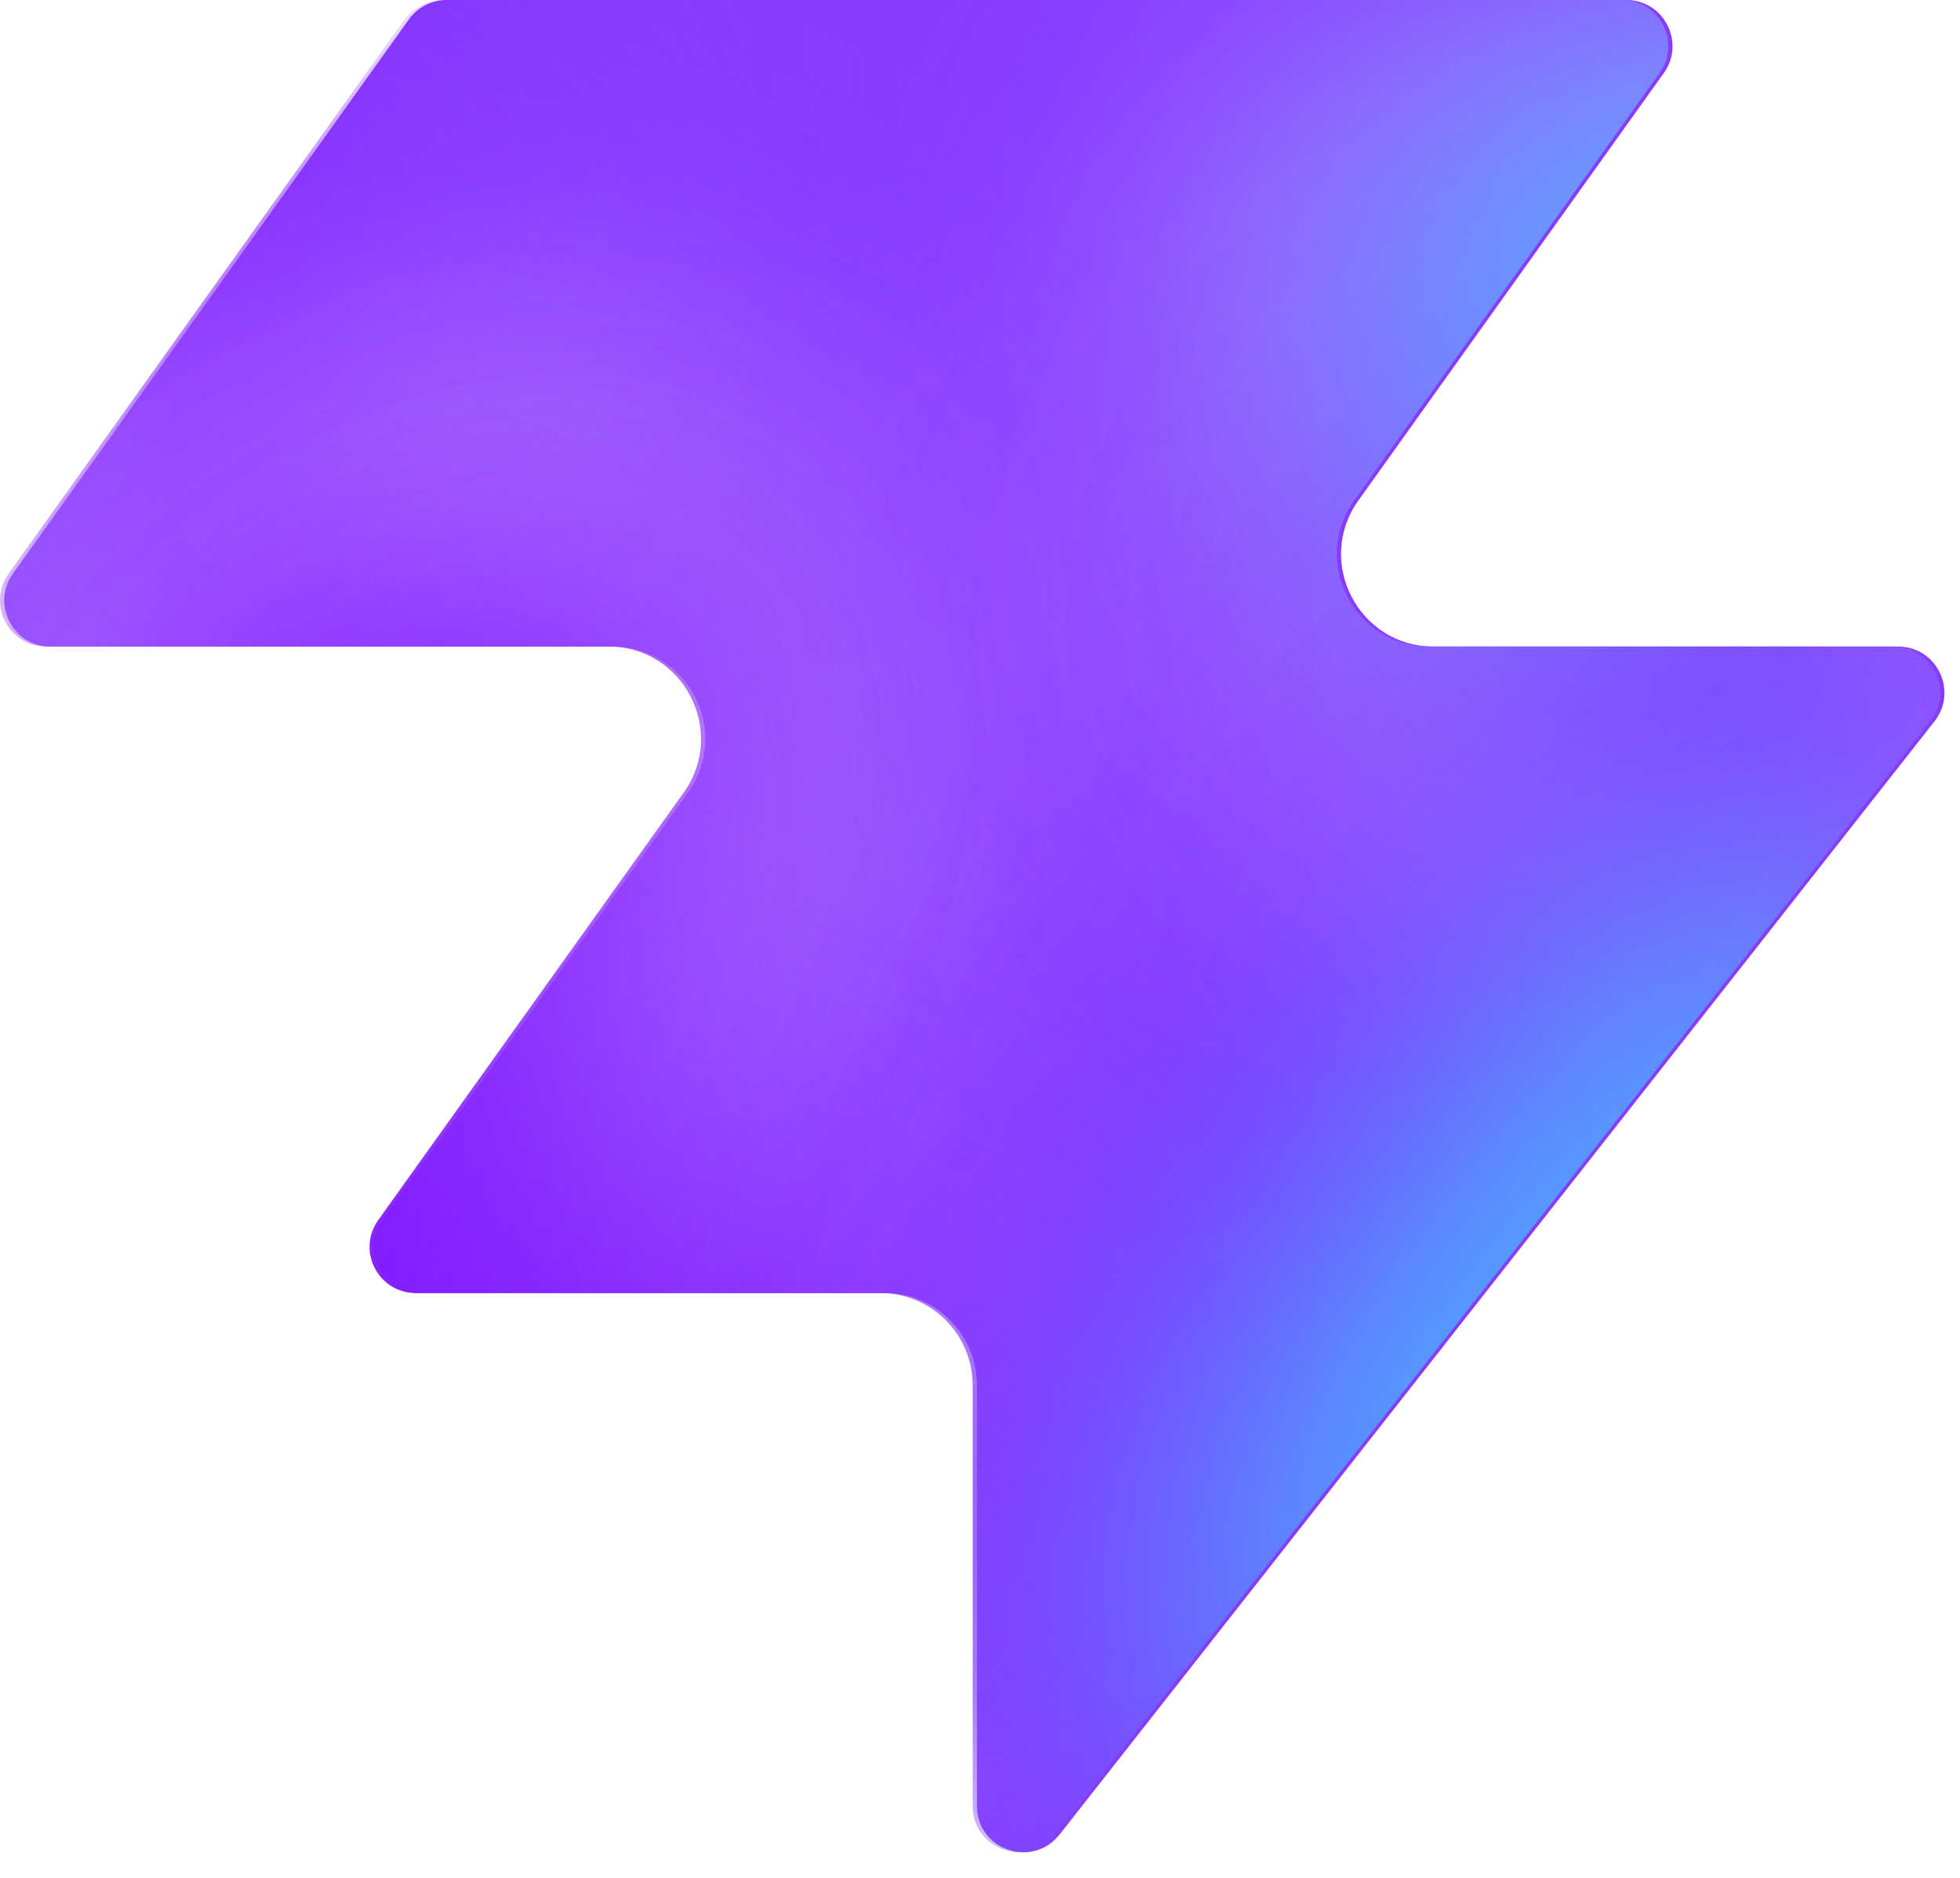
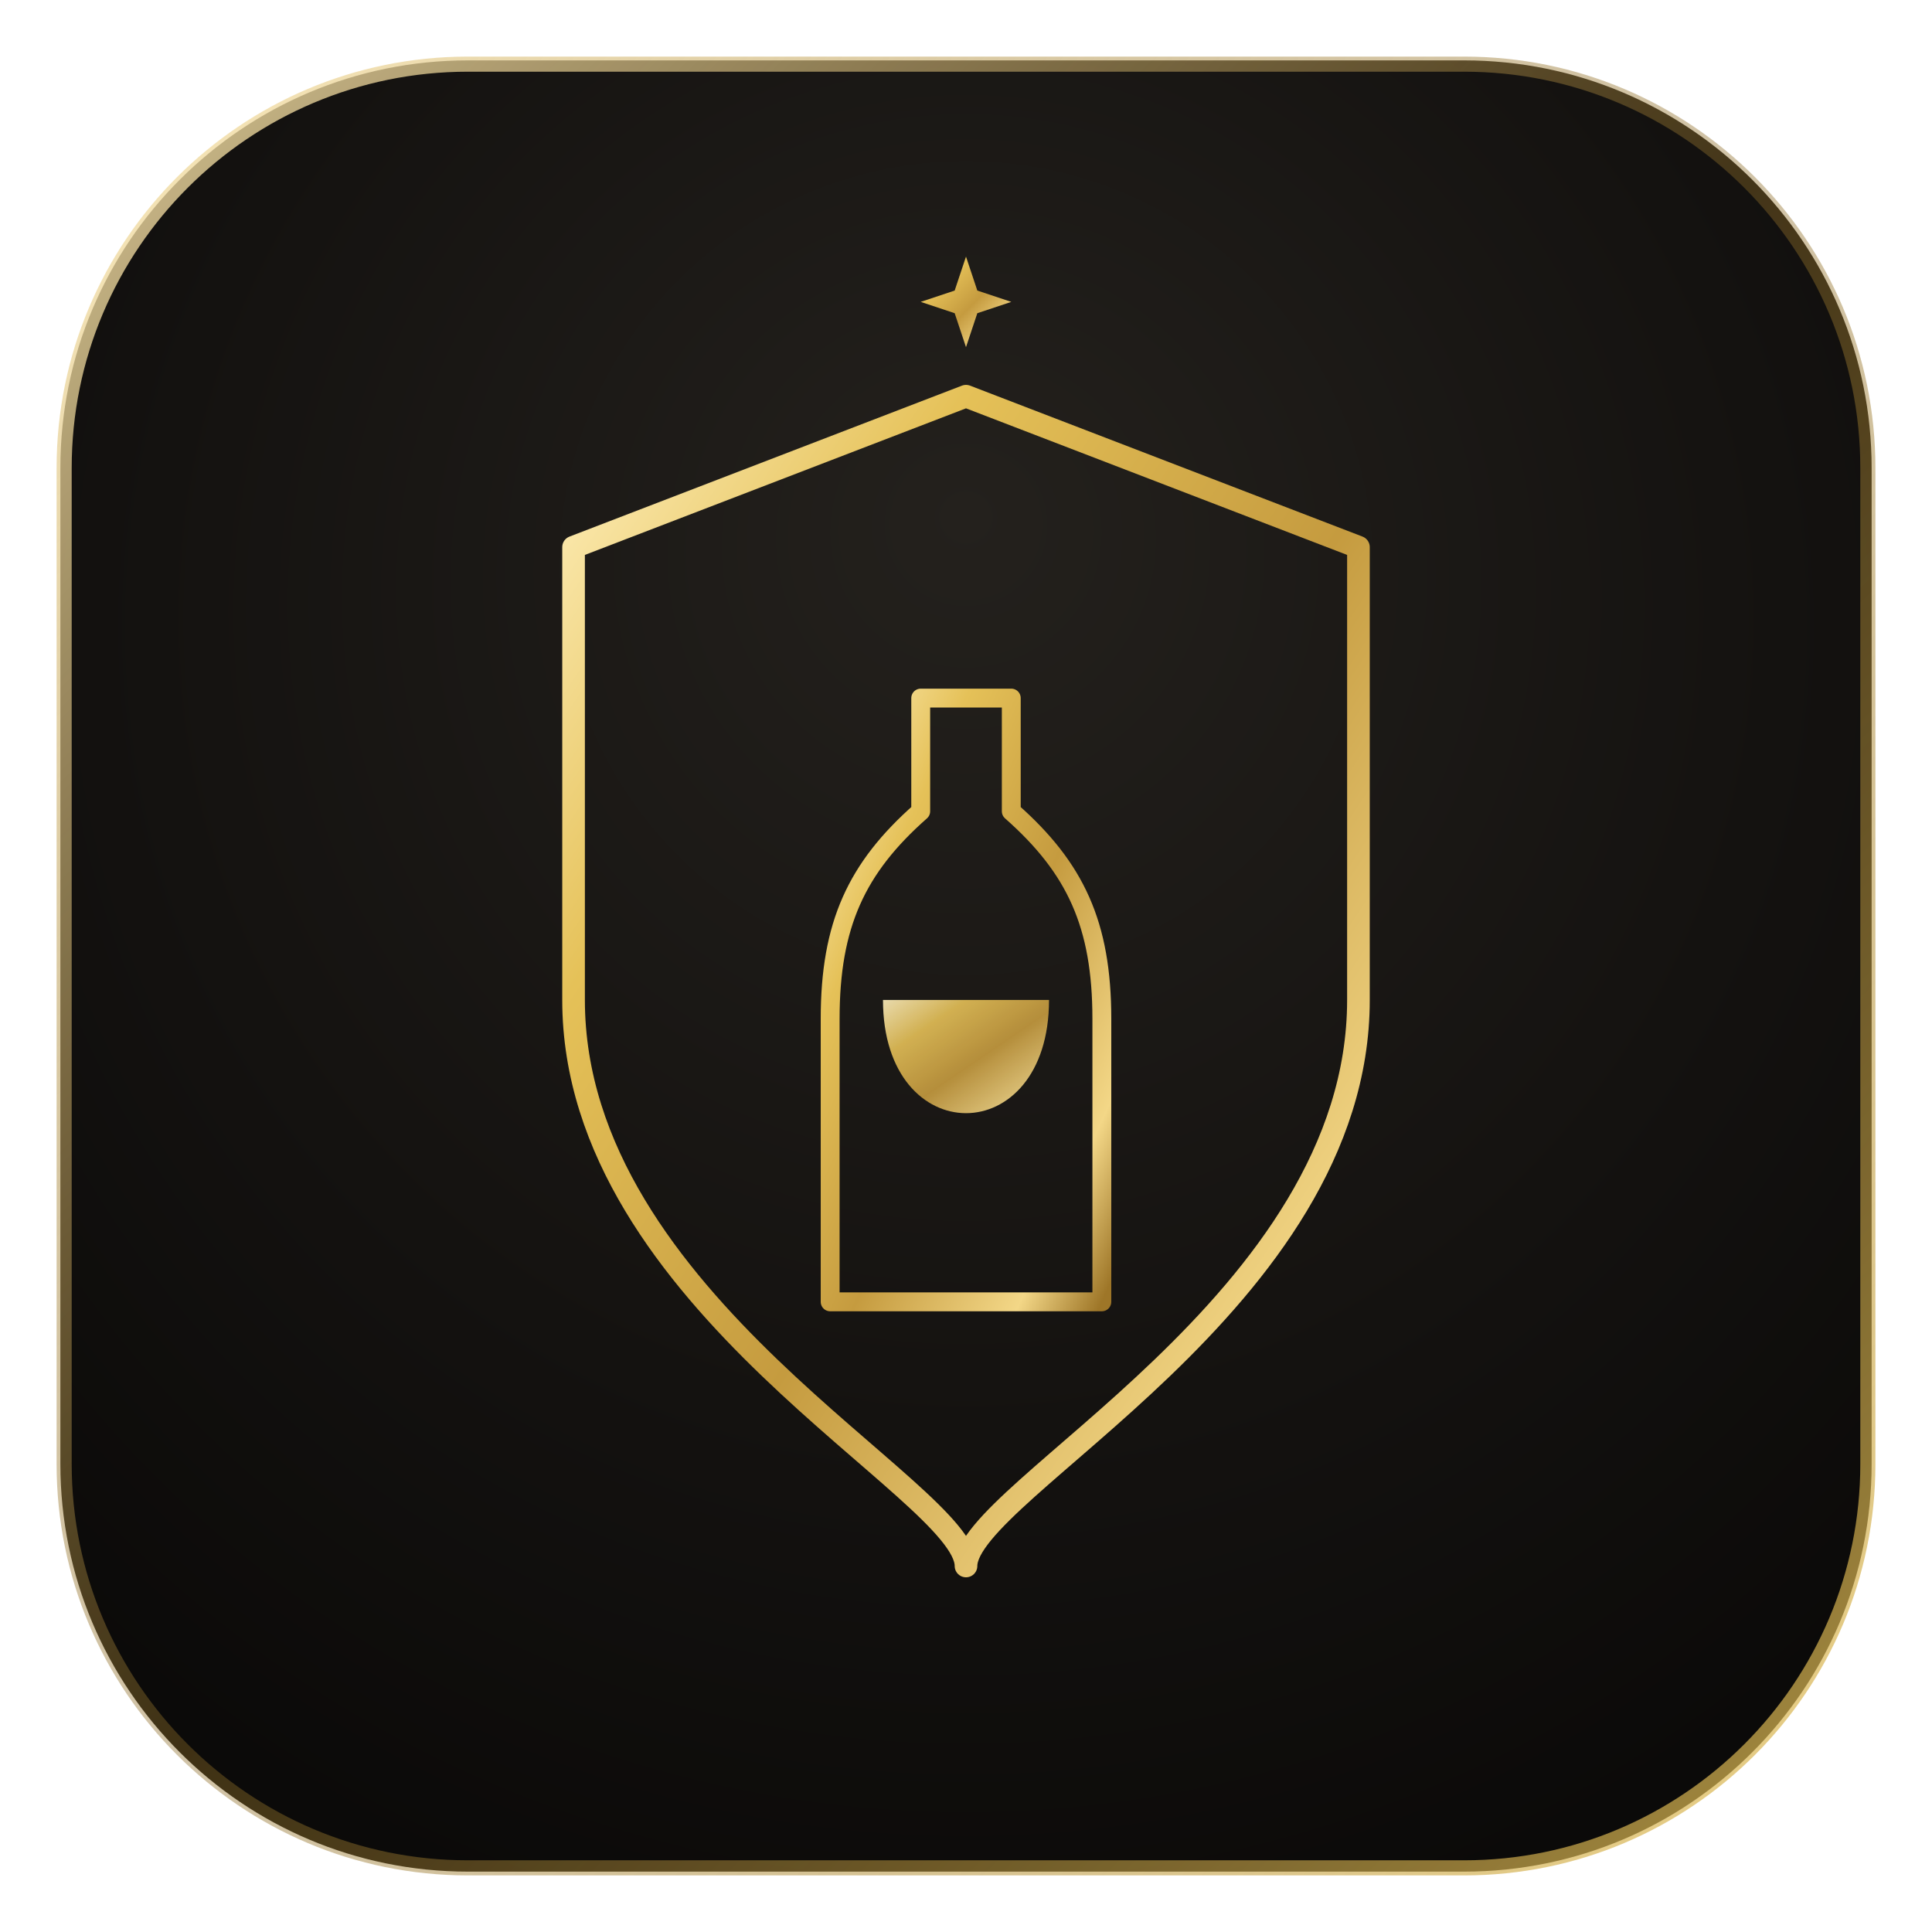
- <svg xmlns="http://www.w3.org/2000/svg" width="48" height="46" fill="none" viewBox="0 0 48 46">
-   <path fill="#863bff" d="M25.946 44.938c-.664.845-2.021.375-2.021-.698V33.937a2.26 2.26 0 0 0-2.262-2.262H10.287c-.92 0-1.456-1.04-.92-1.788l7.48-10.471c1.07-1.497 0-3.578-1.842-3.578H1.237c-.92 0-1.456-1.04-.92-1.788L10.013.474c.214-.297.556-.474.92-.474h28.894c.92 0 1.456 1.04.92 1.788l-7.48 10.471c-1.07 1.498 0 3.579 1.842 3.579h11.377c.943 0 1.473 1.088.89 1.83L25.947 44.94z" style="fill:#863bff;fill:color(display-p3 .525 .23 1);fill-opacity:1" />
-   <mask id="a" width="48" height="46" x="0" y="0" maskUnits="userSpaceOnUse" style="mask-type:alpha">
-     <path fill="#000" d="M25.842 44.938c-.664.844-2.021.375-2.021-.698V33.937a2.26 2.26 0 0 0-2.262-2.262H10.183c-.92 0-1.456-1.04-.92-1.788l7.48-10.471c1.07-1.498 0-3.579-1.842-3.579H1.133c-.92 0-1.456-1.04-.92-1.787L9.91.473c.214-.297.556-.474.92-.474h28.894c.92 0 1.456 1.04.92 1.788l-7.48 10.471c-1.07 1.498 0 3.578 1.842 3.578h11.377c.943 0 1.473 1.088.89 1.832L25.843 44.94z" style="fill:#000;fill-opacity:1" />
-   </mask>
-   <g mask="url(#a)">
-     <g filter="url(#b)">
-       <ellipse cx="5.508" cy="14.704" fill="#ede6ff" rx="5.508" ry="14.704" style="fill:#ede6ff;fill:color(display-p3 .927 .903 1);fill-opacity:1" transform="matrix(.00324 1 1 -.00324 -4.47 31.516)" />
-     </g>
-     <g filter="url(#c)">
-       <ellipse cx="10.399" cy="29.851" fill="#ede6ff" rx="10.399" ry="29.851" style="fill:#ede6ff;fill:color(display-p3 .927 .903 1);fill-opacity:1" transform="matrix(.00324 1 1 -.00324 -39.328 7.883)" />
-     </g>
-     <g filter="url(#d)">
-       <ellipse cx="5.508" cy="30.487" fill="#7e14ff" rx="5.508" ry="30.487" style="fill:#7e14ff;fill:color(display-p3 .492 .077 1);fill-opacity:1" transform="rotate(89.814 -25.913 -14.639)scale(1 -1)" />
-     </g>
-     <g filter="url(#e)">
-       <ellipse cx="5.508" cy="30.599" fill="#7e14ff" rx="5.508" ry="30.599" style="fill:#7e14ff;fill:color(display-p3 .492 .077 1);fill-opacity:1" transform="rotate(89.814 -32.644 -3.334)scale(1 -1)" />
-     </g>
-     <g filter="url(#f)">
-       <ellipse cx="5.508" cy="30.599" fill="#7e14ff" rx="5.508" ry="30.599" style="fill:#7e14ff;fill:color(display-p3 .492 .077 1);fill-opacity:1" transform="matrix(.00324 1 1 -.00324 -34.34 30.47)" />
-     </g>
-     <g filter="url(#g)">
-       <ellipse cx="14.072" cy="22.078" fill="#ede6ff" rx="14.072" ry="22.078" style="fill:#ede6ff;fill:color(display-p3 .927 .903 1);fill-opacity:1" transform="rotate(93.35 24.506 48.493)scale(-1 1)" />
-     </g>
-     <g filter="url(#h)">
-       <ellipse cx="3.47" cy="21.501" fill="#7e14ff" rx="3.47" ry="21.501" style="fill:#7e14ff;fill:color(display-p3 .492 .077 1);fill-opacity:1" transform="rotate(89.009 28.708 47.59)scale(-1 1)" />
-     </g>
-     <g filter="url(#i)">
-       <ellipse cx="3.47" cy="21.501" fill="#7e14ff" rx="3.47" ry="21.501" style="fill:#7e14ff;fill:color(display-p3 .492 .077 1);fill-opacity:1" transform="rotate(89.009 28.708 47.59)scale(-1 1)" />
-     </g>
-     <g filter="url(#j)">
-       <ellipse cx=".387" cy="8.972" fill="#7e14ff" rx="4.407" ry="29.108" style="fill:#7e14ff;fill:color(display-p3 .492 .077 1);fill-opacity:1" transform="rotate(39.51 .387 8.972)" />
-     </g>
-     <g filter="url(#k)">
-       <ellipse cx="47.523" cy="-6.092" fill="#7e14ff" rx="4.407" ry="29.108" style="fill:#7e14ff;fill:color(display-p3 .492 .077 1);fill-opacity:1" transform="rotate(37.892 47.523 -6.092)" />
-     </g>
-     <g filter="url(#l)">
-       <ellipse cx="41.412" cy="6.333" fill="#47bfff" rx="5.971" ry="9.665" style="fill:#47bfff;fill:color(display-p3 .28 .748 1);fill-opacity:1" transform="rotate(37.892 41.412 6.333)" />
-     </g>
-     <g filter="url(#m)">
-       <ellipse cx="-1.879" cy="38.332" fill="#7e14ff" rx="4.407" ry="29.108" style="fill:#7e14ff;fill:color(display-p3 .492 .077 1);fill-opacity:1" transform="rotate(37.892 -1.88 38.332)" />
-     </g>
-     <g filter="url(#n)">
-       <ellipse cx="-1.879" cy="38.332" fill="#7e14ff" rx="4.407" ry="29.108" style="fill:#7e14ff;fill:color(display-p3 .492 .077 1);fill-opacity:1" transform="rotate(37.892 -1.88 38.332)" />
-     </g>
-     <g filter="url(#o)">
-       <ellipse cx="35.651" cy="29.907" fill="#7e14ff" rx="4.407" ry="29.108" style="fill:#7e14ff;fill:color(display-p3 .492 .077 1);fill-opacity:1" transform="rotate(37.892 35.651 29.907)" />
-     </g>
-     <g filter="url(#p)">
-       <ellipse cx="38.418" cy="32.4" fill="#47bfff" rx="5.971" ry="15.297" style="fill:#47bfff;fill:color(display-p3 .28 .748 1);fill-opacity:1" transform="rotate(37.892 38.418 32.4)" />
+ <svg xmlns="http://www.w3.org/2000/svg" viewBox="0 0 512 512" width="100%" height="100%">
+   <defs>
+     <radialGradient id="bg-grad-charcoal" cx="50%" cy="35%" r="75%" fx="50%" fy="25%">
+       <stop offset="0%" stop-color="#24211D" />
+       <stop offset="60%" stop-color="#141210" />
+       <stop offset="100%" stop-color="#0A0908" />
+     </radialGradient>
+     <linearGradient id="gold-grad" x1="0%" y1="0%" x2="100%" y2="100%">
+       <stop offset="0%" stop-color="#FFF0BD" />
+       <stop offset="25%" stop-color="#E5C158" />
+       <stop offset="55%" stop-color="#C59B3F" />
+       <stop offset="85%" stop-color="#F3D787" />
+       <stop offset="100%" stop-color="#9E7628" />
+     </linearGradient>
+     <linearGradient id="rim-grad" x1="0%" y1="0%" x2="100%" y2="100%">
+       <stop offset="0%" stop-color="#FFEBB3" stop-opacity="0.85" />
+       <stop offset="50%" stop-color="#8C6B26" stop-opacity="0.4" />
+       <stop offset="100%" stop-color="#E5C158" stop-opacity="0.75" />
+     </linearGradient>
+   </defs>
+   <rect x="16" y="16" width="480" height="480" rx="108" fill="url(#bg-grad-charcoal)" />
+   <rect x="17" y="17" width="478" height="478" rx="107" fill="none" stroke="url(#rim-grad)" stroke-width="4" />
+   <g transform="translate(0, 5)">
+     <path d="M 256 100 L 360 140 V 260 C 360 340, 256 390, 256 410 C 256 390, 152 340, 152 260 V 140 Z" fill="none" stroke="url(#gold-grad)" stroke-width="6" stroke-linejoin="round" />
+     <path d="M 244 180 H 268 V 210 C 285 225, 292 240, 292 265 V 340 H 220 V 265 C 220 240, 227 225, 244 210 Z" fill="none" stroke="url(#gold-grad)" stroke-width="5" stroke-linejoin="round" />
+     <path d="M 234 260 C 234 300, 278 300, 278 260 H 234 Z" fill="url(#gold-grad)" opacity="0.9" />
+     <line x1="244" y1="200" x2="268" y2="200" stroke="url(#gold-grad)" stroke-width="4" />
+     <g transform="translate(256, 75)">
+       <path d="M 0 -12 L 3 -3 L 12 0 L 3 3 L 0 12 L -3 3 L -12 0 L -3 -3 Z" fill="url(#gold-grad)" />
    </g>
  </g>
-   <defs>
-     <filter id="b" width="60.045" height="41.654" x="-19.77" y="16.149" color-interpolation-filters="sRGB" filterUnits="userSpaceOnUse">
-       <feFlood flood-opacity="0" result="BackgroundImageFix" />
-       <feBlend in="SourceGraphic" in2="BackgroundImageFix" result="shape" />
-       <feGaussianBlur result="effect1_foregroundBlur_2002_17158" stdDeviation="7.659" />
-     </filter>
-     <filter id="c" width="90.34" height="51.437" x="-54.613" y="-7.533" color-interpolation-filters="sRGB" filterUnits="userSpaceOnUse">
-       <feFlood flood-opacity="0" result="BackgroundImageFix" />
-       <feBlend in="SourceGraphic" in2="BackgroundImageFix" result="shape" />
-       <feGaussianBlur result="effect1_foregroundBlur_2002_17158" stdDeviation="7.659" />
-     </filter>
-     <filter id="d" width="79.355" height="29.4" x="-49.64" y="2.03" color-interpolation-filters="sRGB" filterUnits="userSpaceOnUse">
-       <feFlood flood-opacity="0" result="BackgroundImageFix" />
-       <feBlend in="SourceGraphic" in2="BackgroundImageFix" result="shape" />
-       <feGaussianBlur result="effect1_foregroundBlur_2002_17158" stdDeviation="4.596" />
-     </filter>
-     <filter id="e" width="79.579" height="29.4" x="-45.045" y="20.029" color-interpolation-filters="sRGB" filterUnits="userSpaceOnUse">
-       <feFlood flood-opacity="0" result="BackgroundImageFix" />
-       <feBlend in="SourceGraphic" in2="BackgroundImageFix" result="shape" />
-       <feGaussianBlur result="effect1_foregroundBlur_2002_17158" stdDeviation="4.596" />
-     </filter>
-     <filter id="f" width="79.579" height="29.4" x="-43.513" y="21.178" color-interpolation-filters="sRGB" filterUnits="userSpaceOnUse">
-       <feFlood flood-opacity="0" result="BackgroundImageFix" />
-       <feBlend in="SourceGraphic" in2="BackgroundImageFix" result="shape" />
-       <feGaussianBlur result="effect1_foregroundBlur_2002_17158" stdDeviation="4.596" />
-     </filter>
-     <filter id="g" width="74.749" height="58.852" x="15.756" y="-17.901" color-interpolation-filters="sRGB" filterUnits="userSpaceOnUse">
-       <feFlood flood-opacity="0" result="BackgroundImageFix" />
-       <feBlend in="SourceGraphic" in2="BackgroundImageFix" result="shape" />
-       <feGaussianBlur result="effect1_foregroundBlur_2002_17158" stdDeviation="7.659" />
-     </filter>
-     <filter id="h" width="61.377" height="25.362" x="23.548" y="2.284" color-interpolation-filters="sRGB" filterUnits="userSpaceOnUse">
-       <feFlood flood-opacity="0" result="BackgroundImageFix" />
-       <feBlend in="SourceGraphic" in2="BackgroundImageFix" result="shape" />
-       <feGaussianBlur result="effect1_foregroundBlur_2002_17158" stdDeviation="4.596" />
-     </filter>
-     <filter id="i" width="61.377" height="25.362" x="23.548" y="2.284" color-interpolation-filters="sRGB" filterUnits="userSpaceOnUse">
-       <feFlood flood-opacity="0" result="BackgroundImageFix" />
-       <feBlend in="SourceGraphic" in2="BackgroundImageFix" result="shape" />
-       <feGaussianBlur result="effect1_foregroundBlur_2002_17158" stdDeviation="4.596" />
-     </filter>
-     <filter id="j" width="56.045" height="63.649" x="-27.636" y="-22.853" color-interpolation-filters="sRGB" filterUnits="userSpaceOnUse">
-       <feFlood flood-opacity="0" result="BackgroundImageFix" />
-       <feBlend in="SourceGraphic" in2="BackgroundImageFix" result="shape" />
-       <feGaussianBlur result="effect1_foregroundBlur_2002_17158" stdDeviation="4.596" />
-     </filter>
-     <filter id="k" width="54.814" height="64.646" x="20.116" y="-38.415" color-interpolation-filters="sRGB" filterUnits="userSpaceOnUse">
-       <feFlood flood-opacity="0" result="BackgroundImageFix" />
-       <feBlend in="SourceGraphic" in2="BackgroundImageFix" result="shape" />
-       <feGaussianBlur result="effect1_foregroundBlur_2002_17158" stdDeviation="4.596" />
-     </filter>
-     <filter id="l" width="33.541" height="35.313" x="24.641" y="-11.323" color-interpolation-filters="sRGB" filterUnits="userSpaceOnUse">
-       <feFlood flood-opacity="0" result="BackgroundImageFix" />
-       <feBlend in="SourceGraphic" in2="BackgroundImageFix" result="shape" />
-       <feGaussianBlur result="effect1_foregroundBlur_2002_17158" stdDeviation="4.596" />
-     </filter>
-     <filter id="m" width="54.814" height="64.646" x="-29.286" y="6.009" color-interpolation-filters="sRGB" filterUnits="userSpaceOnUse">
-       <feFlood flood-opacity="0" result="BackgroundImageFix" />
-       <feBlend in="SourceGraphic" in2="BackgroundImageFix" result="shape" />
-       <feGaussianBlur result="effect1_foregroundBlur_2002_17158" stdDeviation="4.596" />
-     </filter>
-     <filter id="n" width="54.814" height="64.646" x="-29.286" y="6.009" color-interpolation-filters="sRGB" filterUnits="userSpaceOnUse">
-       <feFlood flood-opacity="0" result="BackgroundImageFix" />
-       <feBlend in="SourceGraphic" in2="BackgroundImageFix" result="shape" />
-       <feGaussianBlur result="effect1_foregroundBlur_2002_17158" stdDeviation="4.596" />
-     </filter>
-     <filter id="o" width="54.814" height="64.646" x="8.244" y="-2.416" color-interpolation-filters="sRGB" filterUnits="userSpaceOnUse">
-       <feFlood flood-opacity="0" result="BackgroundImageFix" />
-       <feBlend in="SourceGraphic" in2="BackgroundImageFix" result="shape" />
-       <feGaussianBlur result="effect1_foregroundBlur_2002_17158" stdDeviation="4.596" />
-     </filter>
-     <filter id="p" width="39.409" height="43.623" x="18.713" y="10.588" color-interpolation-filters="sRGB" filterUnits="userSpaceOnUse">
-       <feFlood flood-opacity="0" result="BackgroundImageFix" />
-       <feBlend in="SourceGraphic" in2="BackgroundImageFix" result="shape" />
-       <feGaussianBlur result="effect1_foregroundBlur_2002_17158" stdDeviation="4.596" />
-     </filter>
-   </defs>
</svg>
